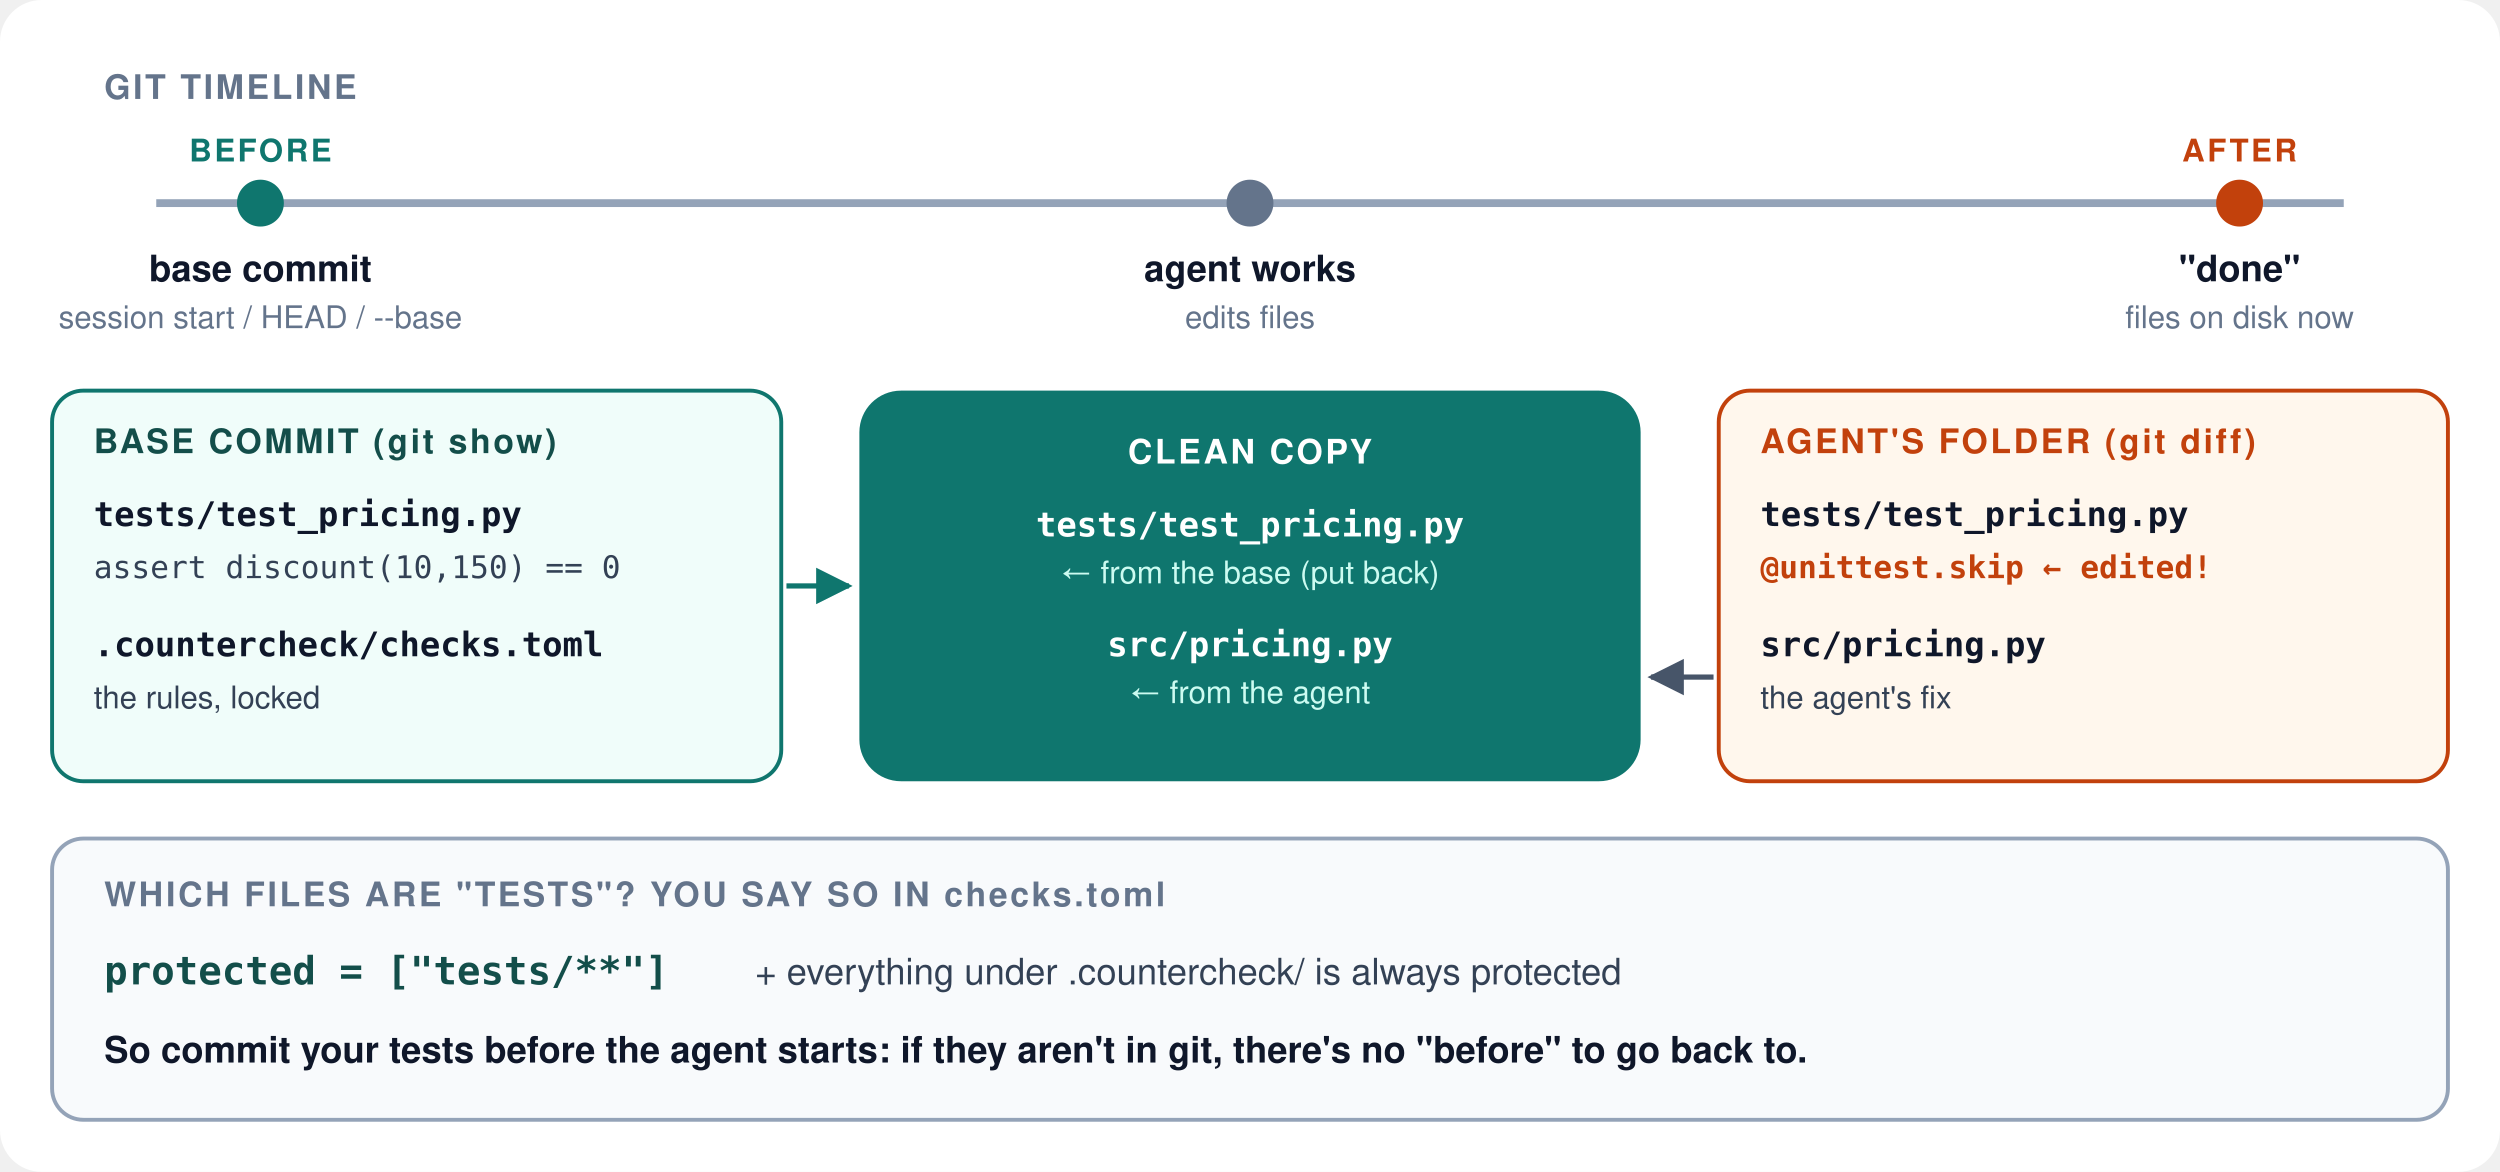
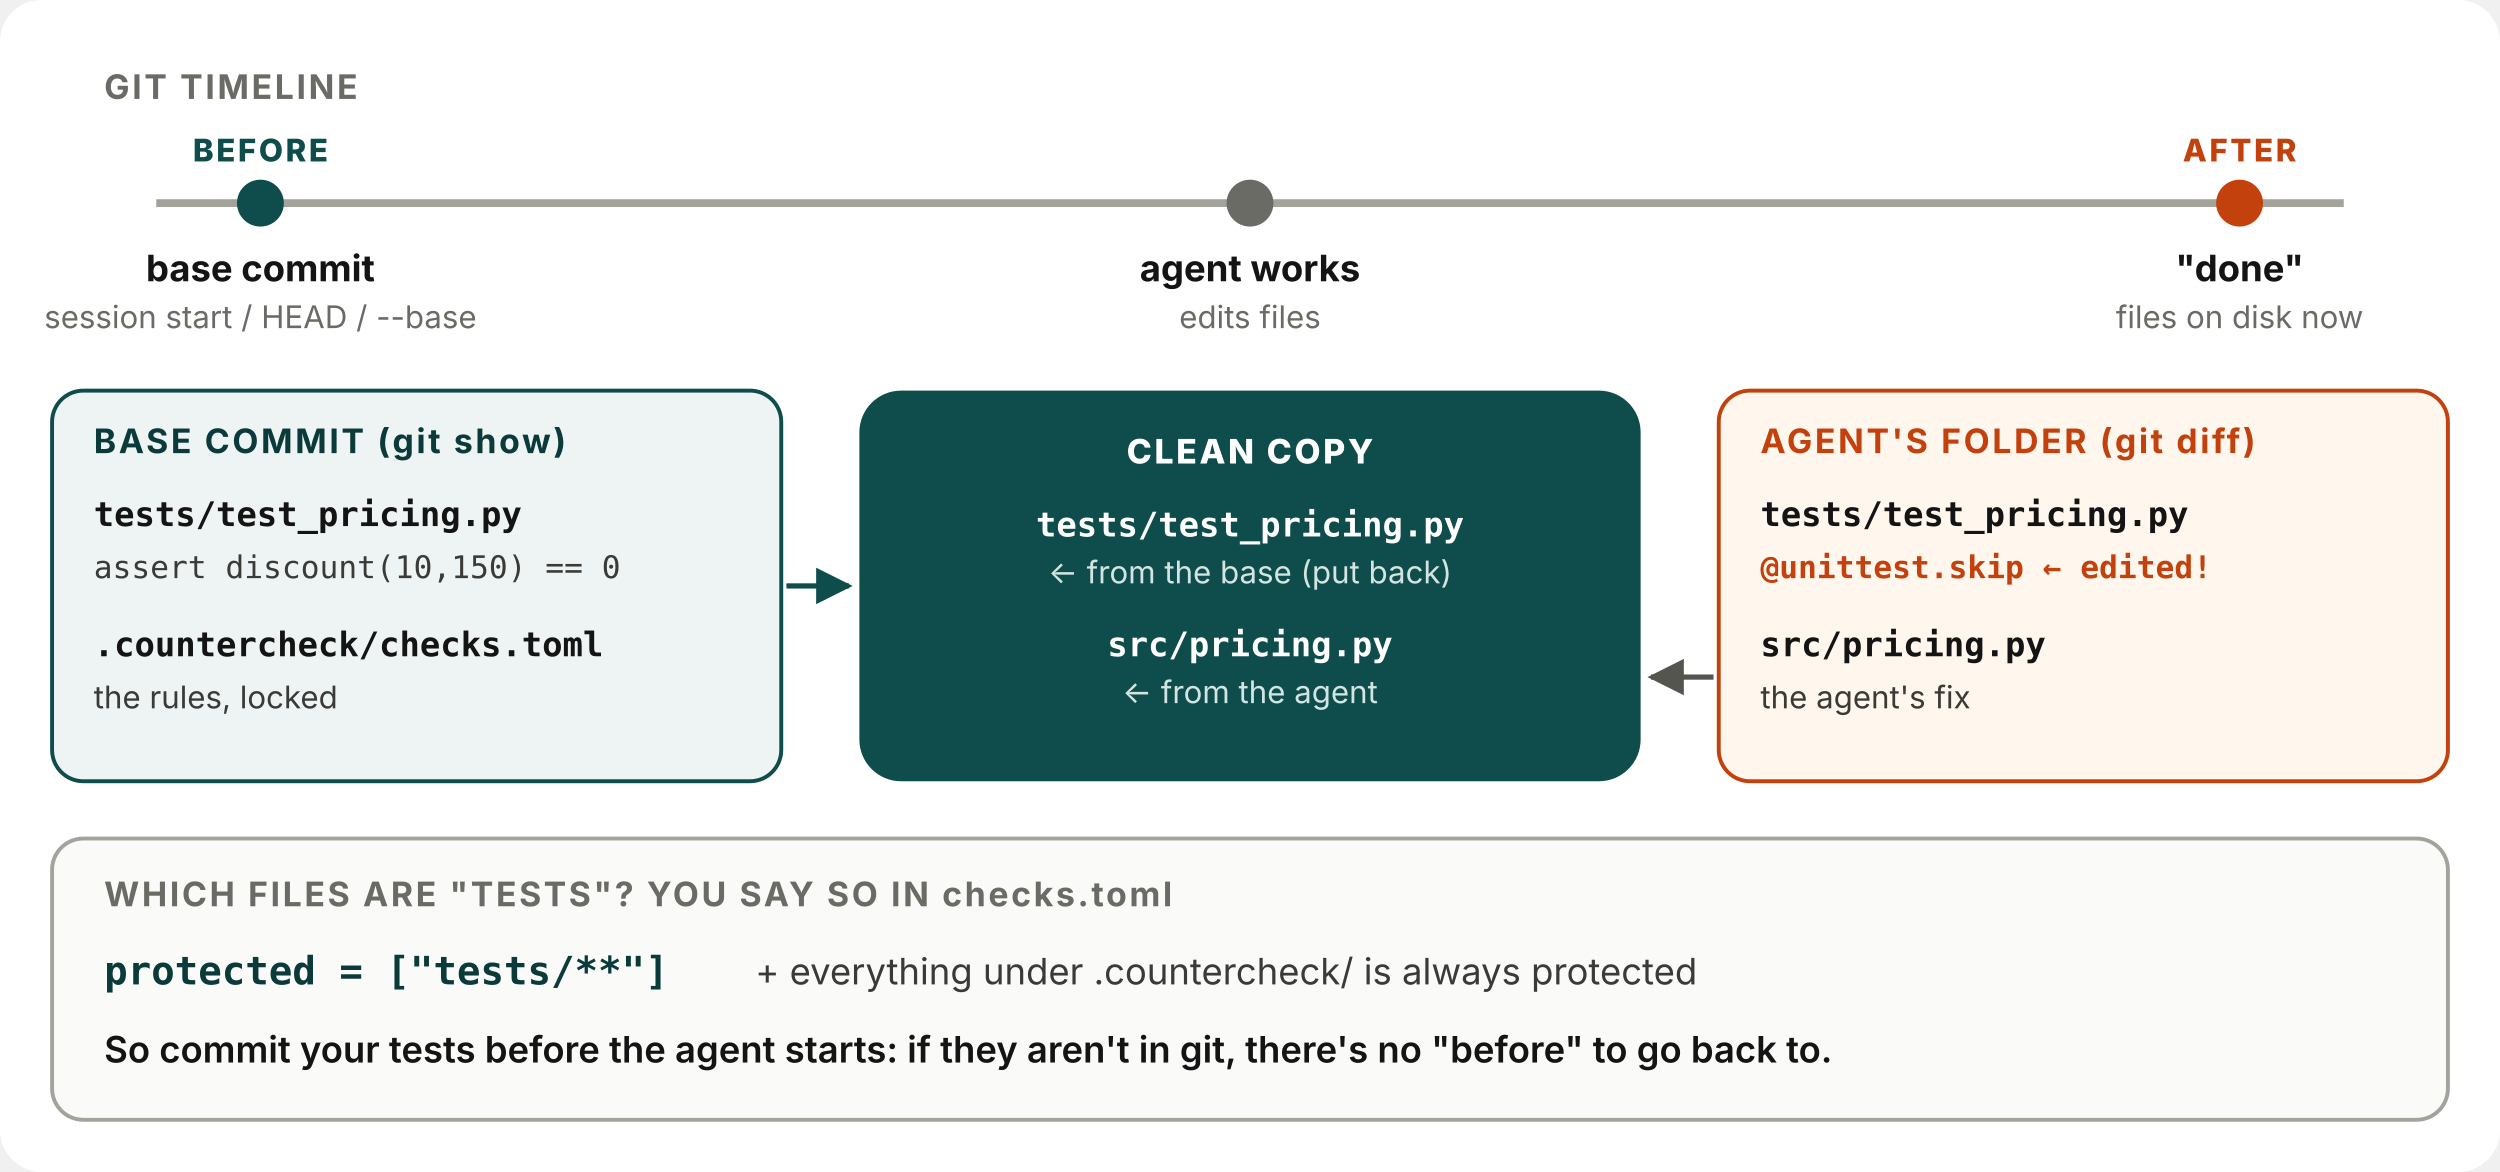
- <svg xmlns="http://www.w3.org/2000/svg" width="960" height="450" viewBox="0 0 960 450" font-family="-apple-system, BlinkMacSystemFont, 'Segoe UI', Helvetica, Arial, sans-serif">
+ <svg xmlns="http://www.w3.org/2000/svg" width="960" height="450" viewBox="0 0 960 450" font-family="Inter, -apple-system, BlinkMacSystemFont, 'Segoe UI', Helvetica, Arial, sans-serif">
  <defs>
    <marker id="arrow" viewBox="0 0 10 10" refX="9" refY="5" markerWidth="7" markerHeight="7" orient="auto-start-reverse">
-       <path d="M0,0 L10,5 L0,10 z" fill="#475569" />
+       <path d="M0,0 L10,5 L0,10 z" fill="#55554F" />
    </marker>
    <marker id="arrowCoral" viewBox="0 0 10 10" refX="9" refY="5" markerWidth="7" markerHeight="7" orient="auto-start-reverse">
      <path d="M0,0 L10,5 L0,10 z" fill="#C2410C" />
    </marker>
    <marker id="arrowTeal" viewBox="0 0 10 10" refX="9" refY="5" markerWidth="7" markerHeight="7" orient="auto-start-reverse">
-       <path d="M0,0 L10,5 L0,10 z" fill="#0F766E" />
+       <path d="M0,0 L10,5 L0,10 z" fill="#0F4C4C" />
    </marker>
  </defs>
  <rect width="960" height="450" rx="16" fill="#FFFFFF" />
-   <text x="40" y="38" font-size="13" fill="#64748B" font-weight="700" letter-spacing="1">GIT TIMELINE</text>
-   <line x1="60" y1="78" x2="900" y2="78" stroke="#94A3B8" stroke-width="3" />
-   <circle cx="100" cy="78" r="9" fill="#0F766E" />
-   <text x="100" y="108" font-size="14" fill="#0F172A" font-weight="700" text-anchor="middle">base commit</text>
-   <text x="100" y="126" font-size="12" fill="#64748B" text-anchor="middle">session start / HEAD / --base</text>
-   <circle cx="480" cy="78" r="9" fill="#64748B" />
-   <text x="480" y="108" font-size="14" fill="#0F172A" font-weight="700" text-anchor="middle">agent works</text>
-   <text x="480" y="126" font-size="12" fill="#64748B" text-anchor="middle">edits files</text>
+   <text x="40" y="38" font-size="13" fill="#6B6B66" font-weight="700" letter-spacing="1">GIT TIMELINE</text>
+   <line x1="60" y1="78" x2="900" y2="78" stroke="#A3A39C" stroke-width="3" />
+   <circle cx="100" cy="78" r="9" fill="#0F4C4C" />
+   <text x="100" y="108" font-size="14" fill="#141414" font-weight="700" text-anchor="middle">base commit</text>
+   <text x="100" y="126" font-size="12" fill="#6B6B66" text-anchor="middle">session start / HEAD / --base</text>
+   <circle cx="480" cy="78" r="9" fill="#6B6B66" />
+   <text x="480" y="108" font-size="14" fill="#141414" font-weight="700" text-anchor="middle">agent works</text>
+   <text x="480" y="126" font-size="12" fill="#6B6B66" text-anchor="middle">edits files</text>
  <circle cx="860" cy="78" r="9" fill="#C2410C" />
-   <text x="860" y="108" font-size="14" fill="#0F172A" font-weight="700" text-anchor="middle">"done"</text>
-   <text x="860" y="126" font-size="12" fill="#64748B" text-anchor="middle">files on disk now</text>
-   <text x="100" y="62" font-size="12" fill="#0F766E" font-weight="800" text-anchor="middle" letter-spacing="1">BEFORE</text>
+   <text x="860" y="108" font-size="14" fill="#141414" font-weight="700" text-anchor="middle">"done"</text>
+   <text x="860" y="126" font-size="12" fill="#6B6B66" text-anchor="middle">files on disk now</text>
+   <text x="100" y="62" font-size="12" fill="#0F4C4C" font-weight="800" text-anchor="middle" letter-spacing="1">BEFORE</text>
  <text x="860" y="62" font-size="12" fill="#C2410C" font-weight="800" text-anchor="middle" letter-spacing="1">AFTER</text>
-   <rect x="20" y="150" width="280" height="150" rx="12" fill="#F0FDFA" stroke="#0F766E" stroke-width="1.5" />
-   <text x="36" y="174" font-size="13" fill="#134E4A" font-weight="700" letter-spacing="1">BASE COMMIT (git show)</text>
-   <text x="36" y="202" font-size="13" fill="#0F172A" font-weight="600" font-family="SFMono-Regular, Menlo, Consolas, monospace">tests/test_pricing.py</text>
-   <text x="36" y="222" font-size="12" fill="#334155" font-family="SFMono-Regular, Menlo, Consolas, monospace">assert discount(10,150) == 0</text>
-   <text x="36" y="252" font-size="13" fill="#0F172A" font-weight="600" font-family="SFMono-Regular, Menlo, Consolas, monospace">.countercheck/checks.toml</text>
-   <text x="36" y="272" font-size="12" fill="#334155">the rules, locked</text>
+   <rect x="20" y="150" width="280" height="150" rx="12" fill="#EEF4F3" stroke="#0F4C4C" stroke-width="1.5" />
+   <text x="36" y="174" font-size="13" fill="#0B3A3A" font-weight="700" letter-spacing="1">BASE COMMIT (git show)</text>
+   <text x="36" y="202" font-size="13" fill="#141414" font-weight="600" font-family="'JetBrains Mono', SFMono-Regular, Menlo, Consolas, monospace">tests/test_pricing.py</text>
+   <text x="36" y="222" font-size="12" fill="#3A3A36" font-family="'JetBrains Mono', SFMono-Regular, Menlo, Consolas, monospace">assert discount(10,150) == 0</text>
+   <text x="36" y="252" font-size="13" fill="#141414" font-weight="600" font-family="'JetBrains Mono', SFMono-Regular, Menlo, Consolas, monospace">.countercheck/checks.toml</text>
+   <text x="36" y="272" font-size="12" fill="#3A3A36">the rules, locked</text>
  <rect x="660" y="150" width="280" height="150" rx="12" fill="#FFF7ED" stroke="#C2410C" stroke-width="1.5" />
  <text x="676" y="174" font-size="13" fill="#C2410C" font-weight="700" letter-spacing="1">AGENT'S FOLDER (git diff)</text>
-   <text x="676" y="202" font-size="13" fill="#0F172A" font-weight="600" font-family="SFMono-Regular, Menlo, Consolas, monospace">tests/test_pricing.py</text>
-   <text x="676" y="222" font-size="12" fill="#C2410C" font-weight="700" font-family="SFMono-Regular, Menlo, Consolas, monospace">@unittest.skip   ← edited!</text>
-   <text x="676" y="252" font-size="13" fill="#0F172A" font-weight="600" font-family="SFMono-Regular, Menlo, Consolas, monospace">src/pricing.py</text>
-   <text x="676" y="272" font-size="12" fill="#334155">the agent's fix</text>
-   <rect x="330" y="150" width="300" height="150" rx="16" fill="#0F766E" />
+   <text x="676" y="202" font-size="13" fill="#141414" font-weight="600" font-family="'JetBrains Mono', SFMono-Regular, Menlo, Consolas, monospace">tests/test_pricing.py</text>
+   <text x="676" y="222" font-size="12" fill="#C2410C" font-weight="700" font-family="'JetBrains Mono', SFMono-Regular, Menlo, Consolas, monospace">@unittest.skip   ← edited!</text>
+   <text x="676" y="252" font-size="13" fill="#141414" font-weight="600" font-family="'JetBrains Mono', SFMono-Regular, Menlo, Consolas, monospace">src/pricing.py</text>
+   <text x="676" y="272" font-size="12" fill="#3A3A36">the agent's fix</text>
+   <rect x="330" y="150" width="300" height="150" rx="16" fill="#0F4C4C" />
  <text x="480" y="178" font-size="13" fill="#FFFFFF" font-weight="800" text-anchor="middle" letter-spacing="1">CLEAN COPY</text>
-   <text x="480" y="206" font-size="13" fill="#FFFFFF" font-weight="600" text-anchor="middle" font-family="SFMono-Regular, Menlo, Consolas, monospace">tests/test_pricing.py</text>
-   <text x="480" y="224" font-size="12" fill="#CCFBF1" text-anchor="middle">← from the base (put back)</text>
-   <text x="480" y="252" font-size="13" fill="#FFFFFF" font-weight="600" text-anchor="middle" font-family="SFMono-Regular, Menlo, Consolas, monospace">src/pricing.py</text>
-   <text x="480" y="270" font-size="12" fill="#CCFBF1" text-anchor="middle">← from the agent</text>
-   <line x1="302" y1="225" x2="326" y2="225" stroke="#0F766E" stroke-width="2" marker-end="url(#arrowTeal)" />
-   <line x1="658" y1="260" x2="634" y2="260" stroke="#475569" stroke-width="2" marker-end="url(#arrow)" />
-   <rect x="20" y="322" width="920" height="108" rx="12" fill="#F8FAFC" stroke="#94A3B8" stroke-width="1.5" />
-   <text x="40" y="348" font-size="13" fill="#64748B" font-weight="700" letter-spacing="1">WHICH FILES ARE "TESTS"? YOU SAY SO IN checks.toml</text>
-   <text x="40" y="378" font-size="15" fill="#134E4A" font-weight="700" font-family="SFMono-Regular, Menlo, Consolas, monospace">protected = ["tests/**"]</text>
-   <text x="290" y="378" font-size="14" fill="#334155">+ everything under .countercheck/ is always protected</text>
-   <text x="40" y="408" font-size="14" fill="#0F172A" font-weight="600">So commit your tests before the agent starts: if they aren't in git, there's no "before" to go back to.</text>
+   <text x="480" y="206" font-size="13" fill="#FFFFFF" font-weight="600" text-anchor="middle" font-family="'JetBrains Mono', SFMono-Regular, Menlo, Consolas, monospace">tests/test_pricing.py</text>
+   <text x="480" y="224" font-size="12" fill="#D3E5E2" text-anchor="middle">← from the base (put back)</text>
+   <text x="480" y="252" font-size="13" fill="#FFFFFF" font-weight="600" text-anchor="middle" font-family="'JetBrains Mono', SFMono-Regular, Menlo, Consolas, monospace">src/pricing.py</text>
+   <text x="480" y="270" font-size="12" fill="#D3E5E2" text-anchor="middle">← from the agent</text>
+   <line x1="302" y1="225" x2="326" y2="225" stroke="#0F4C4C" stroke-width="2" marker-end="url(#arrowTeal)" />
+   <line x1="658" y1="260" x2="634" y2="260" stroke="#55554F" stroke-width="2" marker-end="url(#arrow)" />
+   <rect x="20" y="322" width="920" height="108" rx="12" fill="#FAFAF9" stroke="#A3A39C" stroke-width="1.5" />
+   <text x="40" y="348" font-size="13" fill="#6B6B66" font-weight="700" letter-spacing="1">WHICH FILES ARE "TESTS"? YOU SAY SO IN checks.toml</text>
+   <text x="40" y="378" font-size="15" fill="#0B3A3A" font-weight="700" font-family="'JetBrains Mono', SFMono-Regular, Menlo, Consolas, monospace">protected = ["tests/**"]</text>
+   <text x="290" y="378" font-size="14" fill="#3A3A36">+ everything under .countercheck/ is always protected</text>
+   <text x="40" y="408" font-size="14" fill="#141414" font-weight="600">So commit your tests before the agent starts: if they aren't in git, there's no "before" to go back to.</text>
</svg>
